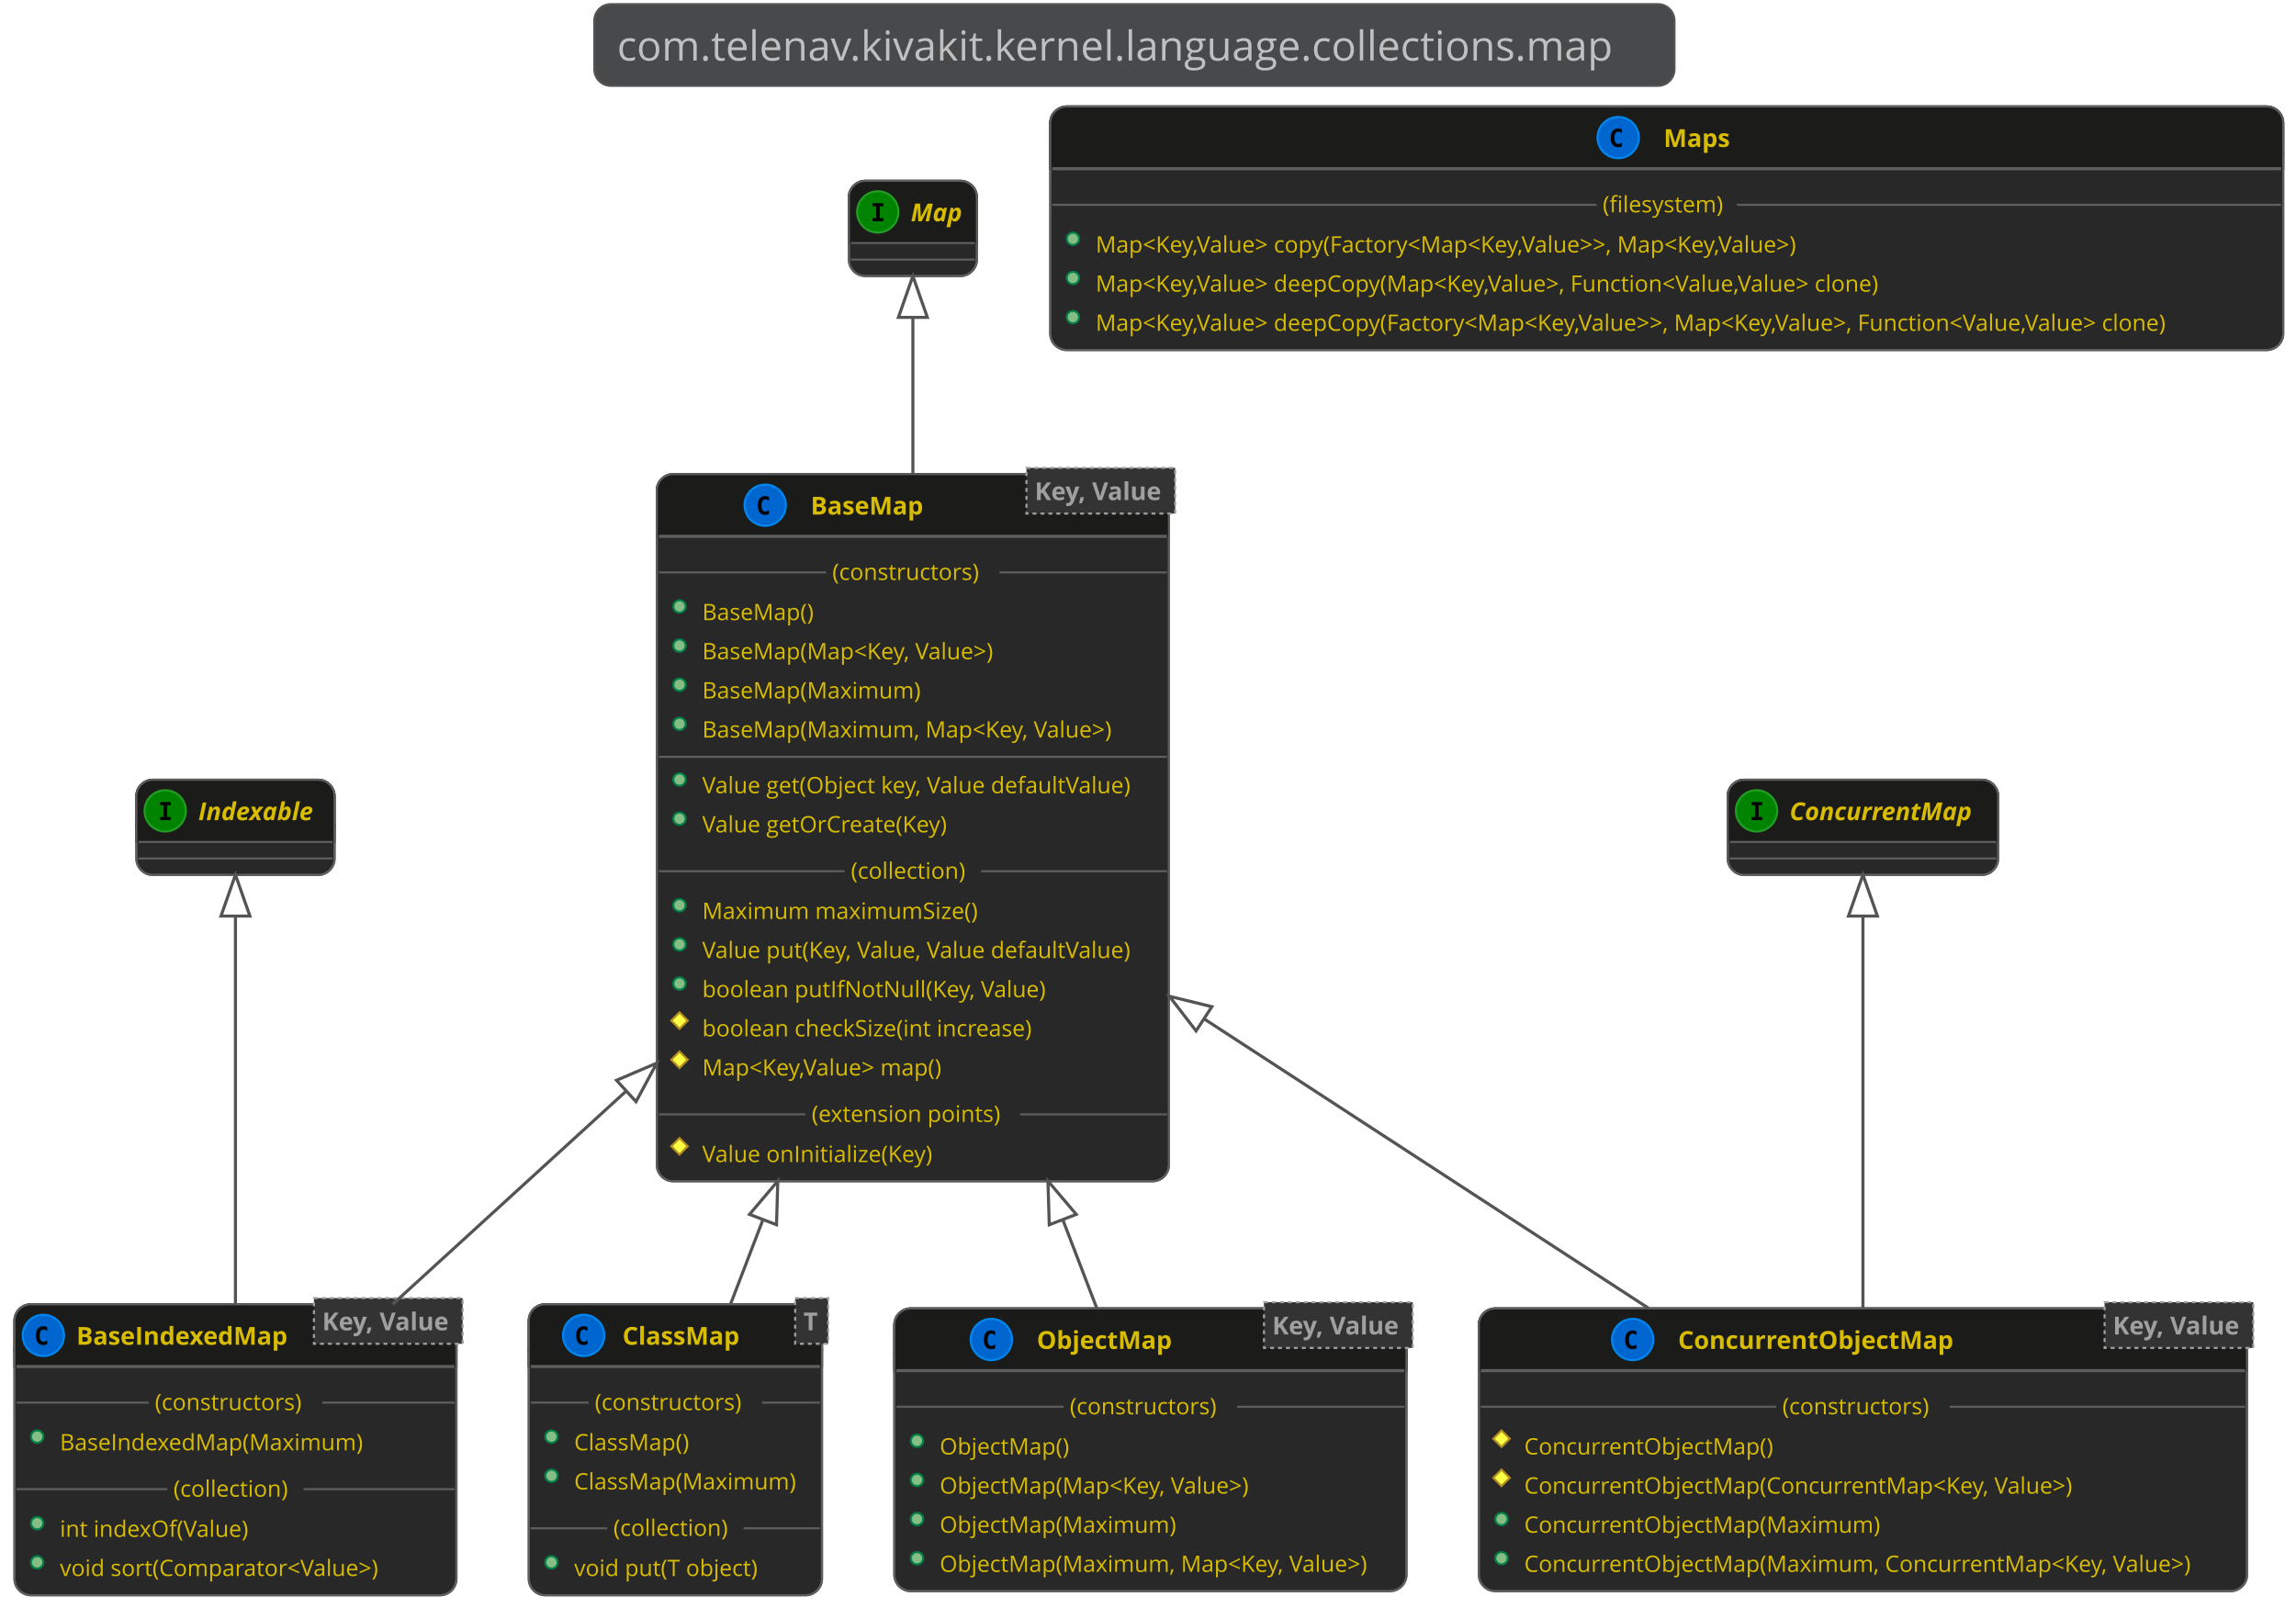
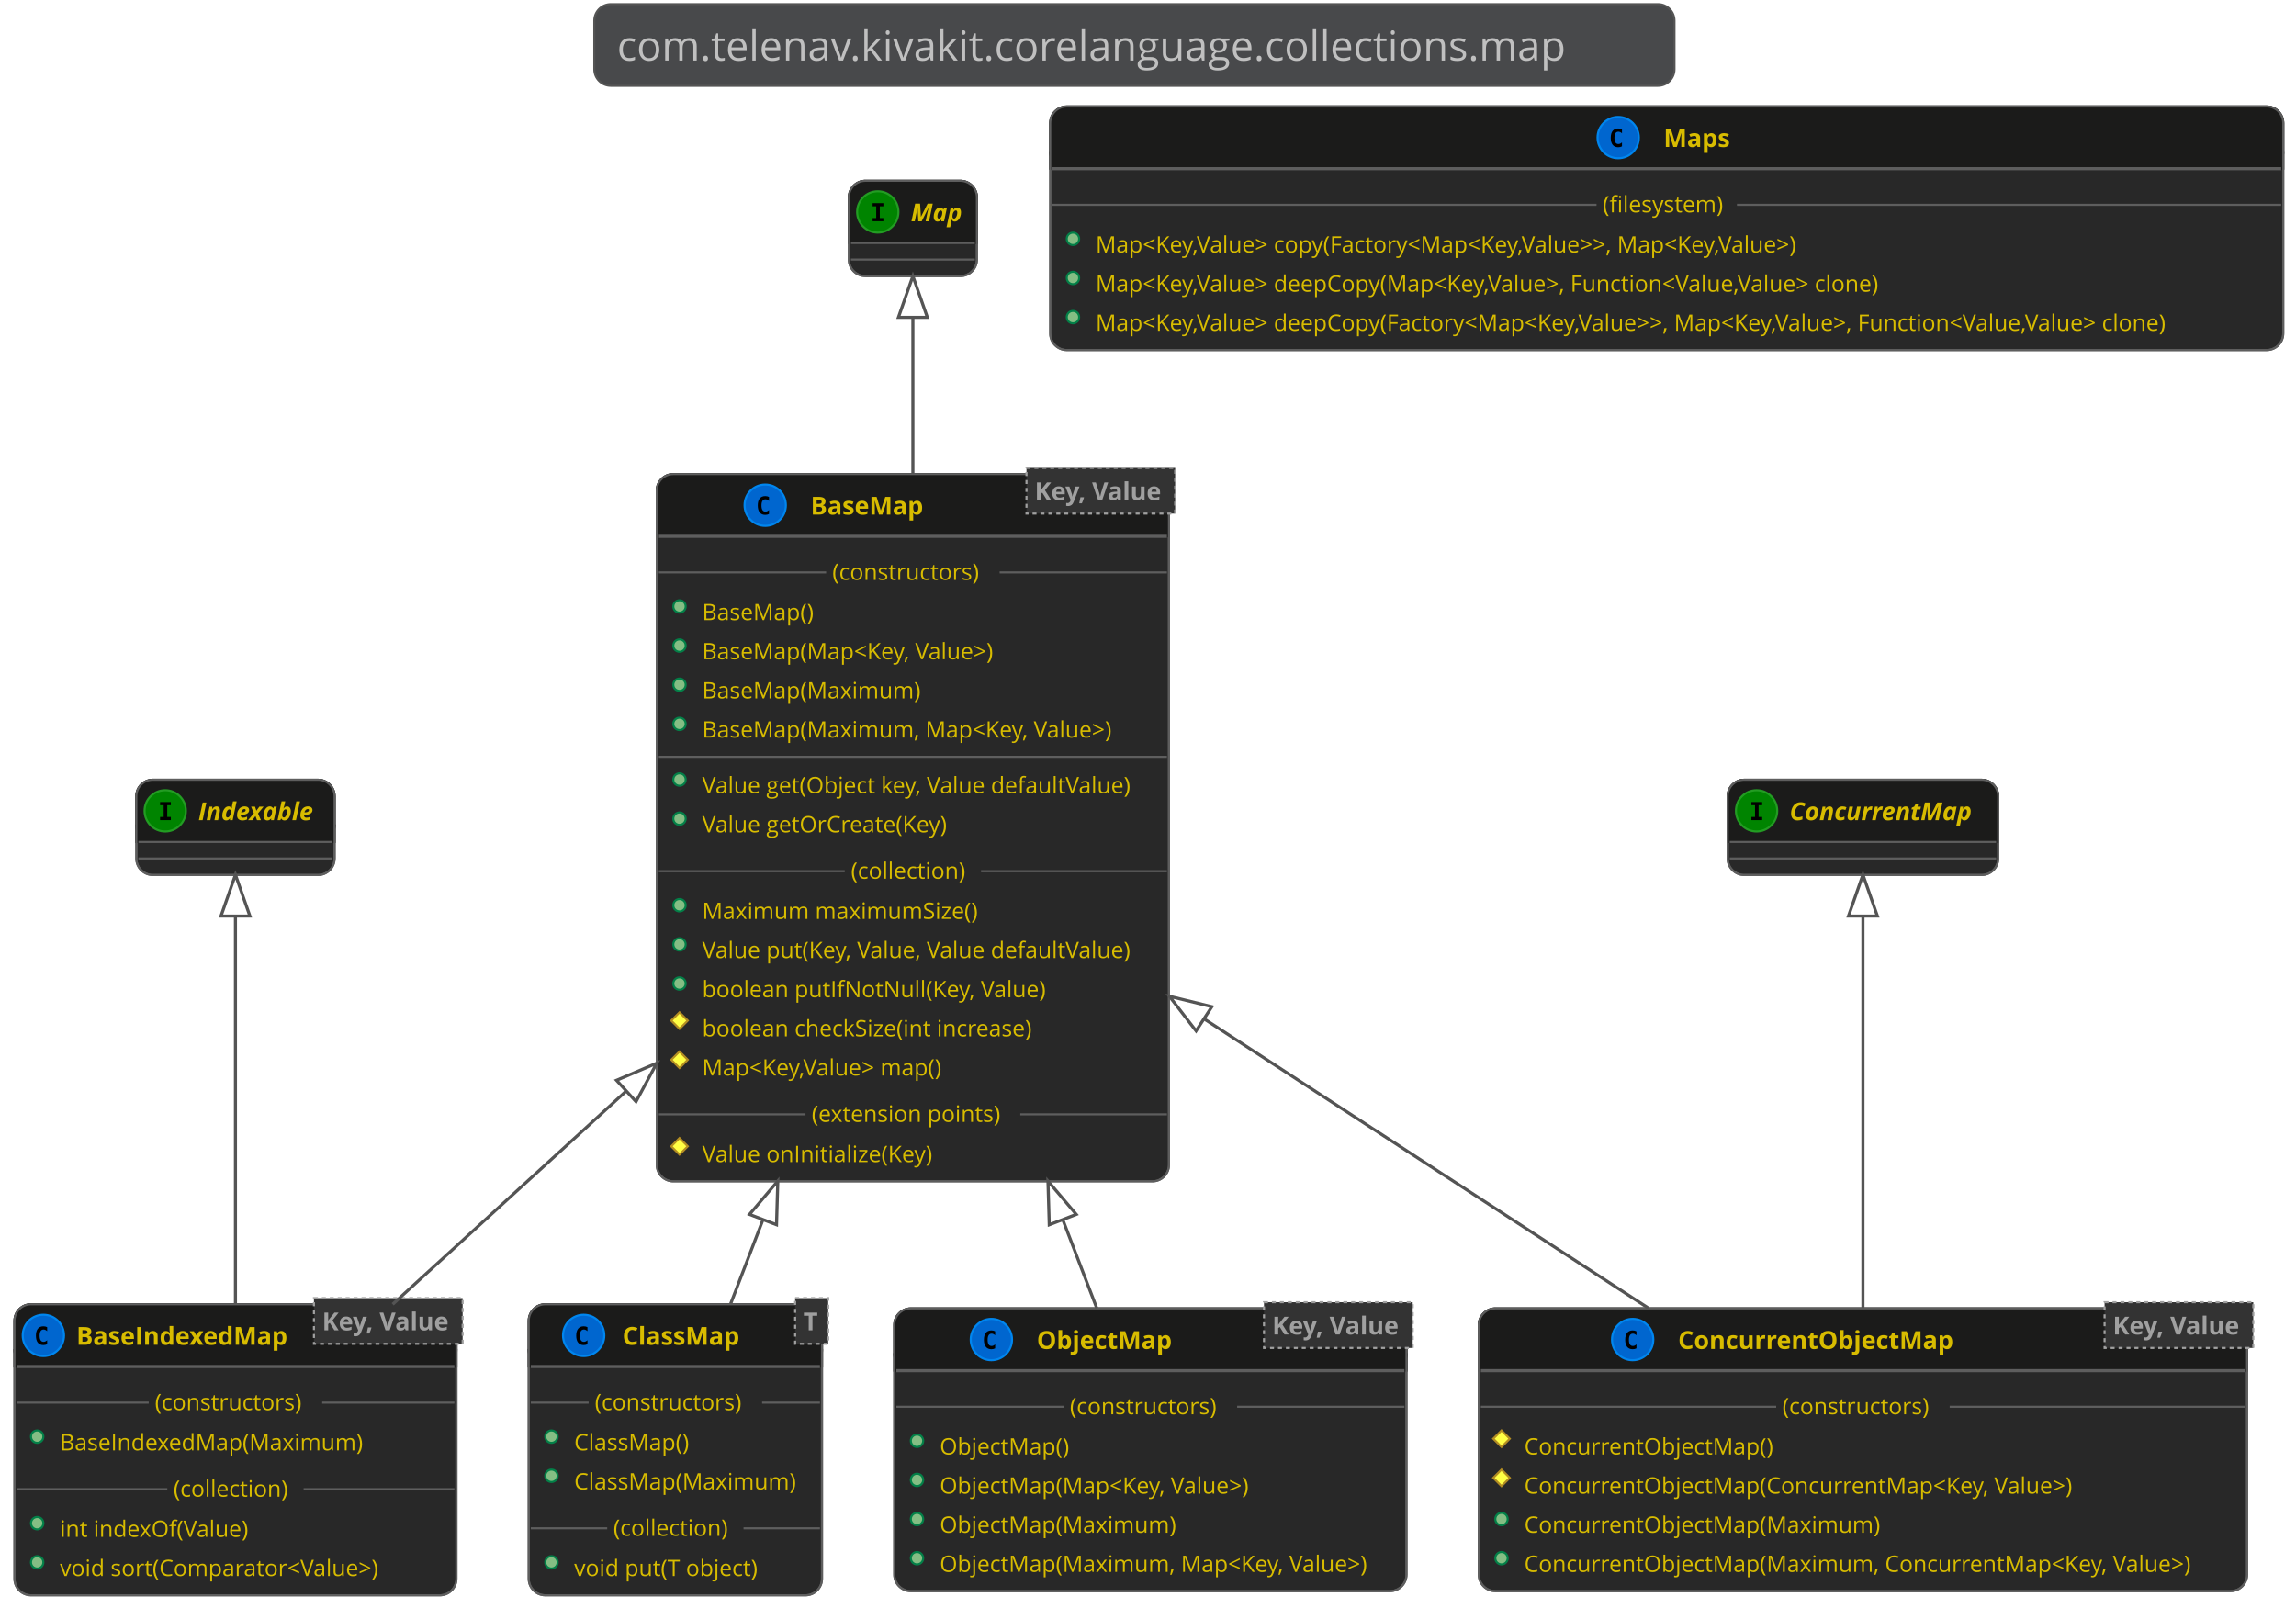
<svg xmlns="http://www.w3.org/2000/svg" contentScriptType="application/ecmascript" contentStyleType="text/css" height="811.458px" preserveAspectRatio="none" style="width:1158px;height:811px;background:#333333;" version="1.1" viewBox="0 0 1158 811" width="1158.333px" zoomAndPan="magnify">
  <defs />
  <g>
    <rect fill="#48494B" height="41.203" rx="8.333" ry="8.333" style="stroke:#545454;stroke-width:1.042;" width="544.792" x="299.74" y="2.083" />
-     <text fill="#C0C0C0" font-family="Open Sans,Avenir,Nunito,Arial,Helvetica,SansSerif" font-size="20.833" lengthAdjust="spacing" textLength="521.875" x="311.198" y="30.558">com.telenav.kivakit.kernel.language.collections.map</text>
+     <text fill="#C0C0C0" font-family="Open Sans,Avenir,Nunito,Arial,Helvetica,SansSerif" font-size="20.833" lengthAdjust="spacing" textLength="521.875" x="311.198" y="30.558">com.telenav.kivakit.corelanguage.collections.map</text>
    <rect codeLine="24" fill="#282828" height="356.728" id="BaseMap" rx="8.333" ry="8.333" style="stroke:#5E5E5E;stroke-width:1.042;" width="258.333" x="331.25" y="239.119" />
    <rect fill="#1B1B1A" height="31.388" rx="8.333" ry="8.333" style="stroke:#1B1B1A;stroke-width:1.042;" width="258.333" x="331.25" y="239.119" />
    <rect fill="#1B1B1A" height="8.333" style="stroke:#1B1B1A;stroke-width:1.042;" width="258.333" x="331.25" y="262.175" />
    <rect codeLine="24" fill="none" height="356.728" id="BaseMap" rx="8.333" ry="8.333" style="stroke:#5E5E5E;stroke-width:1.042;" width="258.333" x="331.25" y="239.119" />
    <ellipse cx="385.938" cy="254.814" fill="#0066CF" rx="10.417" ry="10.417" style="stroke:#0086EF;stroke-width:1.042;" />
    <path d="M387.848,259.239 Q387.421,259.458 386.951,259.568 Q386.481,259.678 385.962,259.678 Q384.119,259.678 383.148,258.464 Q382.178,257.249 382.178,254.954 Q382.178,252.653 383.148,251.438 Q384.119,250.224 385.962,250.224 Q386.481,250.224 386.957,250.334 Q387.433,250.444 387.848,250.663 L387.848,252.665 Q387.384,252.238 386.948,252.04 Q386.511,251.841 386.047,251.841 Q385.059,251.841 384.555,252.625 Q384.051,253.41 384.051,254.954 Q384.051,256.492 384.555,257.276 Q385.059,258.061 386.047,258.061 Q386.511,258.061 386.948,257.862 Q387.384,257.664 387.848,257.237 Z " fill="#000000" />
    <text fill="#D8BC00" font-family="Open Sans,Avenir,Nunito,Arial,Helvetica,SansSerif" font-size="12.5" font-weight="bold" lengthAdjust="spacing" textLength="57.292" x="408.854" y="259.538">BaseMap</text>
    <rect fill="#333333" height="23.055" style="stroke:#A0A0A0;stroke-width:1.042;stroke-dasharray:2.0,2.0;" width="75" x="517.708" y="235.994" />
    <text fill="#A0A0A0" font-family="Open Sans,Avenir,Nunito,Arial,Helvetica,SansSerif" font-size="12.5" font-weight="bold" lengthAdjust="spacing" textLength="66.667" x="521.875" y="252.246">Key, Value</text>
    <line style="stroke:#5E5E5E;stroke-width:1.562;" x1="332.292" x2="588.542" y1="270.508" y2="270.508" />
    <ellipse cx="342.708" cy="305.878" fill="#84BE84" rx="3.125" ry="3.125" style="stroke:#038048;stroke-width:1.042;" />
    <text fill="#D8BC00" font-family="Open Sans,Avenir,Nunito,Arial,Helvetica,SansSerif" font-size="11.458" lengthAdjust="spacing" textLength="56.25" x="354.167" y="312.789">BaseMap()</text>
    <ellipse cx="342.708" cy="325.623" fill="#84BE84" rx="3.125" ry="3.125" style="stroke:#038048;stroke-width:1.042;" />
    <text fill="#D8BC00" font-family="Open Sans,Avenir,Nunito,Arial,Helvetica,SansSerif" font-size="11.458" lengthAdjust="spacing" textLength="154.167" x="354.167" y="332.534">BaseMap(Map&lt;Key, Value&gt;)</text>
    <ellipse cx="342.708" cy="345.367" fill="#84BE84" rx="3.125" ry="3.125" style="stroke:#038048;stroke-width:1.042;" />
    <text fill="#D8BC00" font-family="Open Sans,Avenir,Nunito,Arial,Helvetica,SansSerif" font-size="11.458" lengthAdjust="spacing" textLength="110.417" x="354.167" y="352.279">BaseMap(Maximum)</text>
    <ellipse cx="342.708" cy="365.112" fill="#84BE84" rx="3.125" ry="3.125" style="stroke:#038048;stroke-width:1.042;" />
    <text fill="#D8BC00" font-family="Open Sans,Avenir,Nunito,Arial,Helvetica,SansSerif" font-size="11.458" lengthAdjust="spacing" textLength="214.583" x="354.167" y="372.024">BaseMap(Maximum, Map&lt;Key, Value&gt;)</text>
    <line style="stroke:#5E5E5E;stroke-width:1.042;" x1="332.292" x2="416.667" y1="288.714" y2="288.714" />
    <text fill="#D8BC00" font-family="Open Sans,Avenir,Nunito,Arial,Helvetica,SansSerif" font-size="11.458" lengthAdjust="spacing" textLength="81.25" x="419.792" y="292.523">(constructors)</text>
    <line style="stroke:#5E5E5E;stroke-width:1.042;" x1="504.167" x2="588.542" y1="288.714" y2="288.714" />
    <line style="stroke:#5E5E5E;stroke-width:1.042;" x1="332.292" x2="588.542" y1="381.732" y2="381.732" />
    <ellipse cx="342.708" cy="393.19" fill="#84BE84" rx="3.125" ry="3.125" style="stroke:#038048;stroke-width:1.042;" />
    <text fill="#D8BC00" font-family="Open Sans,Avenir,Nunito,Arial,Helvetica,SansSerif" font-size="11.458" lengthAdjust="spacing" textLength="226.042" x="354.167" y="400.102">Value get(Object key, Value defaultValue)</text>
    <ellipse cx="342.708" cy="412.935" fill="#84BE84" rx="3.125" ry="3.125" style="stroke:#038048;stroke-width:1.042;" />
    <text fill="#D8BC00" font-family="Open Sans,Avenir,Nunito,Arial,Helvetica,SansSerif" font-size="11.458" lengthAdjust="spacing" textLength="130.208" x="354.167" y="419.847">Value getOrCreate(Key)</text>
    <ellipse cx="342.708" cy="456.592" fill="#84BE84" rx="3.125" ry="3.125" style="stroke:#038048;stroke-width:1.042;" />
    <text fill="#D8BC00" font-family="Open Sans,Avenir,Nunito,Arial,Helvetica,SansSerif" font-size="11.458" lengthAdjust="spacing" textLength="142.708" x="354.167" y="463.503">Maximum maximumSize()</text>
    <ellipse cx="342.708" cy="476.337" fill="#84BE84" rx="3.125" ry="3.125" style="stroke:#038048;stroke-width:1.042;" />
    <text fill="#D8BC00" font-family="Open Sans,Avenir,Nunito,Arial,Helvetica,SansSerif" font-size="11.458" lengthAdjust="spacing" textLength="225" x="354.167" y="483.248">Value put(Key, Value, Value defaultValue)</text>
    <ellipse cx="342.708" cy="496.082" fill="#84BE84" rx="3.125" ry="3.125" style="stroke:#038048;stroke-width:1.042;" />
    <text fill="#D8BC00" font-family="Open Sans,Avenir,Nunito,Arial,Helvetica,SansSerif" font-size="11.458" lengthAdjust="spacing" textLength="180.208" x="354.167" y="502.993">boolean putIfNotNull(Key, Value)</text>
    <polygon fill="#FFFF44" points="342.708,510.618,346.875,514.785,342.708,518.951,338.542,514.785" style="stroke:#B38D22;stroke-width:1.042;" />
    <text fill="#D8BC00" font-family="Open Sans,Avenir,Nunito,Arial,Helvetica,SansSerif" font-size="11.458" lengthAdjust="spacing" textLength="175" x="354.167" y="522.738">boolean checkSize(int increase)</text>
    <polygon fill="#FFFF44" points="342.708,530.363,346.875,534.53,342.708,538.696,338.542,534.53" style="stroke:#B38D22;stroke-width:1.042;" />
    <text fill="#D8BC00" font-family="Open Sans,Avenir,Nunito,Arial,Helvetica,SansSerif" font-size="11.458" lengthAdjust="spacing" textLength="130.208" x="354.167" y="542.482">Map&lt;Key,Value&gt; map()</text>
    <line style="stroke:#5E5E5E;stroke-width:1.042;" x1="332.292" x2="426.042" y1="439.428" y2="439.428" />
    <text fill="#D8BC00" font-family="Open Sans,Avenir,Nunito,Arial,Helvetica,SansSerif" font-size="11.458" lengthAdjust="spacing" textLength="62.5" x="429.167" y="443.237">(collection)</text>
    <line style="stroke:#5E5E5E;stroke-width:1.042;" x1="494.792" x2="588.542" y1="439.428" y2="439.428" />
    <polygon fill="#FFFF44" points="342.708,574.019,346.875,578.186,342.708,582.353,338.542,578.186" style="stroke:#B38D22;stroke-width:1.042;" />
    <text fill="#D8BC00" font-family="Open Sans,Avenir,Nunito,Arial,Helvetica,SansSerif" font-size="11.458" lengthAdjust="spacing" textLength="121.875" x="354.167" y="586.139">Value onInitialize(Key)</text>
    <line style="stroke:#5E5E5E;stroke-width:1.042;" x1="332.292" x2="406.25" y1="562.064" y2="562.064" />
    <text fill="#D8BC00" font-family="Open Sans,Avenir,Nunito,Arial,Helvetica,SansSerif" font-size="11.458" lengthAdjust="spacing" textLength="102.083" x="409.375" y="565.873">(extension points)</text>
    <line style="stroke:#5E5E5E;stroke-width:1.042;" x1="514.583" x2="588.542" y1="562.064" y2="562.064" />
    <rect codeLine="8" fill="#282828" height="48.055" id="ConcurrentMap" rx="8.333" ry="8.333" style="stroke:#5E5E5E;stroke-width:1.042;" width="136.458" x="871.354" y="393.286" />
    <rect fill="#1B1B1A" height="31.388" rx="8.333" ry="8.333" style="stroke:#1B1B1A;stroke-width:1.042;" width="136.458" x="871.354" y="393.286" />
    <rect fill="#1B1B1A" height="8.333" style="stroke:#1B1B1A;stroke-width:1.042;" width="136.458" x="871.354" y="416.341" />
    <rect codeLine="8" fill="none" height="48.055" id="ConcurrentMap" rx="8.333" ry="8.333" style="stroke:#5E5E5E;stroke-width:1.042;" width="136.458" x="871.354" y="393.286" />
    <ellipse cx="885.938" cy="408.98" fill="#008400" rx="10.417" ry="10.417" style="stroke:#239C23;stroke-width:1.042;" />
    <path d="M883.341,406.142 L883.341,404.555 L888.768,404.555 L888.768,406.142 L886.955,406.142 L886.955,412.081 L888.768,412.081 L888.768,413.668 L883.341,413.668 L883.341,412.081 L885.154,412.081 L885.154,406.142 Z " fill="#000000" />
    <text fill="#D8BC00" font-family="Open Sans,Avenir,Nunito,Arial,Helvetica,SansSerif" font-size="12.5" font-style="italic" font-weight="bold" lengthAdjust="spacing" textLength="98.958" x="902.604" y="413.704">ConcurrentMap</text>
    <line style="stroke:#5E5E5E;stroke-width:1.042;" x1="872.396" x2="1006.771" y1="424.675" y2="424.675" />
    <line style="stroke:#5E5E5E;stroke-width:1.042;" x1="872.396" x2="1006.771" y1="433.008" y2="433.008" />
    <rect codeLine="9" fill="#282828" height="48.055" id="Indexable" rx="8.333" ry="8.333" style="stroke:#5E5E5E;stroke-width:1.042;" width="100" x="68.75" y="393.286" />
    <rect fill="#1B1B1A" height="31.388" rx="8.333" ry="8.333" style="stroke:#1B1B1A;stroke-width:1.042;" width="100" x="68.75" y="393.286" />
    <rect fill="#1B1B1A" height="8.333" style="stroke:#1B1B1A;stroke-width:1.042;" width="100" x="68.75" y="416.341" />
    <rect codeLine="9" fill="none" height="48.055" id="Indexable" rx="8.333" ry="8.333" style="stroke:#5E5E5E;stroke-width:1.042;" width="100" x="68.75" y="393.286" />
    <ellipse cx="83.333" cy="408.98" fill="#008400" rx="10.417" ry="10.417" style="stroke:#239C23;stroke-width:1.042;" />
    <path d="M80.737,406.142 L80.737,404.555 L86.163,404.555 L86.163,406.142 L84.351,406.142 L84.351,412.081 L86.163,412.081 L86.163,413.668 L80.737,413.668 L80.737,412.081 L82.55,412.081 L82.55,406.142 Z " fill="#000000" />
    <text fill="#D8BC00" font-family="Open Sans,Avenir,Nunito,Arial,Helvetica,SansSerif" font-size="12.5" font-style="italic" font-weight="bold" lengthAdjust="spacing" textLength="62.5" x="100" y="413.704">Indexable</text>
    <line style="stroke:#5E5E5E;stroke-width:1.042;" x1="69.792" x2="167.708" y1="424.675" y2="424.675" />
    <line style="stroke:#5E5E5E;stroke-width:1.042;" x1="69.792" x2="167.708" y1="433.008" y2="433.008" />
    <rect codeLine="10" fill="#282828" height="48.055" id="Map" rx="8.333" ry="8.333" style="stroke:#5E5E5E;stroke-width:1.042;" width="64.583" x="428.125" y="91.203" />
    <rect fill="#1B1B1A" height="31.388" rx="8.333" ry="8.333" style="stroke:#1B1B1A;stroke-width:1.042;" width="64.583" x="428.125" y="91.203" />
    <rect fill="#1B1B1A" height="8.333" style="stroke:#1B1B1A;stroke-width:1.042;" width="64.583" x="428.125" y="114.258" />
    <rect codeLine="10" fill="none" height="48.055" id="Map" rx="8.333" ry="8.333" style="stroke:#5E5E5E;stroke-width:1.042;" width="64.583" x="428.125" y="91.203" />
    <ellipse cx="442.708" cy="106.897" fill="#008400" rx="10.417" ry="10.417" style="stroke:#239C23;stroke-width:1.042;" />
    <path d="M440.112,104.059 L440.112,102.472 L445.538,102.472 L445.538,104.059 L443.726,104.059 L443.726,109.998 L445.538,109.998 L445.538,111.585 L440.112,111.585 L440.112,109.998 L441.925,109.998 L441.925,104.059 Z " fill="#000000" />
    <text fill="#D8BC00" font-family="Open Sans,Avenir,Nunito,Arial,Helvetica,SansSerif" font-size="12.5" font-style="italic" font-weight="bold" lengthAdjust="spacing" textLength="27.083" x="459.375" y="111.621">Map</text>
    <line style="stroke:#5E5E5E;stroke-width:1.042;" x1="429.167" x2="491.667" y1="122.591" y2="122.591" />
    <line style="stroke:#5E5E5E;stroke-width:1.042;" x1="429.167" x2="491.667" y1="130.924" y2="130.924" />
    <rect codeLine="14" fill="#282828" height="146.779" id="BaseIndexedMap" rx="8.333" ry="8.333" style="stroke:#5E5E5E;stroke-width:1.042;" width="222.917" x="7.292" y="657.87" />
    <rect fill="#1B1B1A" height="31.388" rx="8.333" ry="8.333" style="stroke:#1B1B1A;stroke-width:1.042;" width="222.917" x="7.292" y="657.87" />
    <rect fill="#1B1B1A" height="8.333" style="stroke:#1B1B1A;stroke-width:1.042;" width="222.917" x="7.292" y="680.924" />
    <rect codeLine="14" fill="none" height="146.779" id="BaseIndexedMap" rx="8.333" ry="8.333" style="stroke:#5E5E5E;stroke-width:1.042;" width="222.917" x="7.292" y="657.87" />
    <ellipse cx="21.875" cy="673.564" fill="#0066CF" rx="10.417" ry="10.417" style="stroke:#0086EF;stroke-width:1.042;" />
    <path d="M23.785,677.989 Q23.358,678.208 22.888,678.318 Q22.418,678.428 21.899,678.428 Q20.056,678.428 19.086,677.213 Q18.115,675.999 18.115,673.704 Q18.115,671.403 19.086,670.188 Q20.056,668.974 21.899,668.974 Q22.418,668.974 22.894,669.084 Q23.37,669.193 23.785,669.413 L23.785,671.415 Q23.322,670.988 22.885,670.79 Q22.449,670.591 21.985,670.591 Q20.996,670.591 20.493,671.375 Q19.989,672.16 19.989,673.704 Q19.989,675.242 20.493,676.026 Q20.996,676.811 21.985,676.811 Q22.449,676.811 22.885,676.612 Q23.322,676.414 23.785,675.987 Z " fill="#000000" />
    <text fill="#D8BC00" font-family="Open Sans,Avenir,Nunito,Arial,Helvetica,SansSerif" font-size="12.5" font-weight="bold" lengthAdjust="spacing" textLength="108.333" x="38.542" y="678.288">BaseIndexedMap</text>
    <rect fill="#333333" height="23.055" style="stroke:#A0A0A0;stroke-width:1.042;stroke-dasharray:2.0,2.0;" width="75" x="158.333" y="654.745" />
    <text fill="#A0A0A0" font-family="Open Sans,Avenir,Nunito,Arial,Helvetica,SansSerif" font-size="12.5" font-weight="bold" lengthAdjust="spacing" textLength="66.667" x="162.5" y="670.996">Key, Value</text>
    <line style="stroke:#5E5E5E;stroke-width:1.562;" x1="8.333" x2="229.167" y1="689.258" y2="689.258" />
    <ellipse cx="18.75" cy="724.628" fill="#84BE84" rx="3.125" ry="3.125" style="stroke:#038048;stroke-width:1.042;" />
    <text fill="#D8BC00" font-family="Open Sans,Avenir,Nunito,Arial,Helvetica,SansSerif" font-size="11.458" lengthAdjust="spacing" textLength="155.208" x="30.208" y="731.539">BaseIndexedMap(Maximum)</text>
    <line style="stroke:#5E5E5E;stroke-width:1.042;" x1="8.333" x2="75" y1="707.464" y2="707.464" />
    <text fill="#D8BC00" font-family="Open Sans,Avenir,Nunito,Arial,Helvetica,SansSerif" font-size="11.458" lengthAdjust="spacing" textLength="81.25" x="78.125" y="711.273">(constructors)</text>
    <line style="stroke:#5E5E5E;stroke-width:1.042;" x1="162.5" x2="229.167" y1="707.464" y2="707.464" />
    <ellipse cx="18.75" cy="768.284" fill="#84BE84" rx="3.125" ry="3.125" style="stroke:#038048;stroke-width:1.042;" />
    <text fill="#D8BC00" font-family="Open Sans,Avenir,Nunito,Arial,Helvetica,SansSerif" font-size="11.458" lengthAdjust="spacing" textLength="101.042" x="30.208" y="775.195">int indexOf(Value)</text>
    <ellipse cx="18.75" cy="788.029" fill="#84BE84" rx="3.125" ry="3.125" style="stroke:#038048;stroke-width:1.042;" />
    <text fill="#D8BC00" font-family="Open Sans,Avenir,Nunito,Arial,Helvetica,SansSerif" font-size="11.458" lengthAdjust="spacing" textLength="175" x="30.208" y="794.94">void sort(Comparator&lt;Value&gt;)</text>
    <line style="stroke:#5E5E5E;stroke-width:1.042;" x1="8.333" x2="84.375" y1="751.12" y2="751.12" />
    <text fill="#D8BC00" font-family="Open Sans,Avenir,Nunito,Arial,Helvetica,SansSerif" font-size="11.458" lengthAdjust="spacing" textLength="62.5" x="87.5" y="754.93">(collection)</text>
    <line style="stroke:#5E5E5E;stroke-width:1.042;" x1="153.125" x2="229.167" y1="751.12" y2="751.12" />
    <rect codeLine="45" fill="#282828" height="146.779" id="ClassMap" rx="8.333" ry="8.333" style="stroke:#5E5E5E;stroke-width:1.042;" width="147.917" x="266.667" y="657.87" />
    <rect fill="#1B1B1A" height="31.388" rx="8.333" ry="8.333" style="stroke:#1B1B1A;stroke-width:1.042;" width="147.917" x="266.667" y="657.87" />
    <rect fill="#1B1B1A" height="8.333" style="stroke:#1B1B1A;stroke-width:1.042;" width="147.917" x="266.667" y="680.924" />
    <rect codeLine="45" fill="none" height="146.779" id="ClassMap" rx="8.333" ry="8.333" style="stroke:#5E5E5E;stroke-width:1.042;" width="147.917" x="266.667" y="657.87" />
    <ellipse cx="294.375" cy="673.564" fill="#0066CF" rx="10.417" ry="10.417" style="stroke:#0086EF;stroke-width:1.042;" />
    <path d="M296.285,677.989 Q295.858,678.208 295.388,678.318 Q294.918,678.428 294.399,678.428 Q292.556,678.428 291.586,677.213 Q290.615,675.999 290.615,673.704 Q290.615,671.403 291.586,670.188 Q292.556,668.974 294.399,668.974 Q294.918,668.974 295.394,669.084 Q295.87,669.193 296.285,669.413 L296.285,671.415 Q295.822,670.988 295.385,670.79 Q294.949,670.591 294.485,670.591 Q293.496,670.591 292.993,671.375 Q292.489,672.16 292.489,673.704 Q292.489,675.242 292.993,676.026 Q293.496,676.811 294.485,676.811 Q294.949,676.811 295.385,676.612 Q295.822,676.414 296.285,675.987 Z " fill="#000000" />
    <text fill="#D8BC00" font-family="Open Sans,Avenir,Nunito,Arial,Helvetica,SansSerif" font-size="12.5" font-weight="bold" lengthAdjust="spacing" textLength="62.5" x="313.958" y="678.288">ClassMap</text>
    <rect fill="#333333" height="23.055" style="stroke:#A0A0A0;stroke-width:1.042;stroke-dasharray:2.0,2.0;" width="16.667" x="401.042" y="654.745" />
    <text fill="#A0A0A0" font-family="Open Sans,Avenir,Nunito,Arial,Helvetica,SansSerif" font-size="12.5" font-weight="bold" lengthAdjust="spacing" textLength="8.333" x="405.208" y="670.996">T</text>
    <line style="stroke:#5E5E5E;stroke-width:1.562;" x1="267.708" x2="413.542" y1="689.258" y2="689.258" />
    <ellipse cx="278.125" cy="724.628" fill="#84BE84" rx="3.125" ry="3.125" style="stroke:#038048;stroke-width:1.042;" />
    <text fill="#D8BC00" font-family="Open Sans,Avenir,Nunito,Arial,Helvetica,SansSerif" font-size="11.458" lengthAdjust="spacing" textLength="61.458" x="289.583" y="731.539">ClassMap()</text>
    <ellipse cx="278.125" cy="744.373" fill="#84BE84" rx="3.125" ry="3.125" style="stroke:#038048;stroke-width:1.042;" />
    <text fill="#D8BC00" font-family="Open Sans,Avenir,Nunito,Arial,Helvetica,SansSerif" font-size="11.458" lengthAdjust="spacing" textLength="115.625" x="289.583" y="751.284">ClassMap(Maximum)</text>
    <line style="stroke:#5E5E5E;stroke-width:1.042;" x1="267.708" x2="296.875" y1="707.464" y2="707.464" />
    <text fill="#D8BC00" font-family="Open Sans,Avenir,Nunito,Arial,Helvetica,SansSerif" font-size="11.458" lengthAdjust="spacing" textLength="81.25" x="300" y="711.273">(constructors)</text>
    <line style="stroke:#5E5E5E;stroke-width:1.042;" x1="384.375" x2="413.542" y1="707.464" y2="707.464" />
    <ellipse cx="278.125" cy="788.029" fill="#84BE84" rx="3.125" ry="3.125" style="stroke:#038048;stroke-width:1.042;" />
    <text fill="#D8BC00" font-family="Open Sans,Avenir,Nunito,Arial,Helvetica,SansSerif" font-size="11.458" lengthAdjust="spacing" textLength="98.958" x="289.583" y="794.94">void put(T object)</text>
    <line style="stroke:#5E5E5E;stroke-width:1.042;" x1="267.708" x2="306.25" y1="770.865" y2="770.865" />
    <text fill="#D8BC00" font-family="Open Sans,Avenir,Nunito,Arial,Helvetica,SansSerif" font-size="11.458" lengthAdjust="spacing" textLength="62.5" x="309.375" y="774.674">(collection)</text>
    <line style="stroke:#5E5E5E;stroke-width:1.042;" x1="375" x2="413.542" y1="770.865" y2="770.865" />
    <rect codeLine="56" fill="#282828" height="142.613" id="ConcurrentObjectMap" rx="8.333" ry="8.333" style="stroke:#5E5E5E;stroke-width:1.042;" width="387.5" x="745.833" y="659.953" />
    <rect fill="#1B1B1A" height="31.388" rx="8.333" ry="8.333" style="stroke:#1B1B1A;stroke-width:1.042;" width="387.5" x="745.833" y="659.953" />
    <rect fill="#1B1B1A" height="8.333" style="stroke:#1B1B1A;stroke-width:1.042;" width="387.5" x="745.833" y="683.008" />
    <rect codeLine="56" fill="none" height="142.613" id="ConcurrentObjectMap" rx="8.333" ry="8.333" style="stroke:#5E5E5E;stroke-width:1.042;" width="387.5" x="745.833" y="659.953" />
    <ellipse cx="823.438" cy="675.647" fill="#0066CF" rx="10.417" ry="10.417" style="stroke:#0086EF;stroke-width:1.042;" />
    <path d="M825.348,680.072 Q824.921,680.292 824.451,680.402 Q823.981,680.511 823.462,680.511 Q821.619,680.511 820.648,679.297 Q819.678,678.082 819.678,675.787 Q819.678,673.486 820.648,672.272 Q821.619,671.057 823.462,671.057 Q823.981,671.057 824.457,671.167 Q824.933,671.277 825.348,671.497 L825.348,673.499 Q824.884,673.071 824.448,672.873 Q824.011,672.675 823.547,672.675 Q822.559,672.675 822.055,673.459 Q821.552,674.243 821.552,675.787 Q821.552,677.325 822.055,678.11 Q822.559,678.894 823.547,678.894 Q824.011,678.894 824.448,678.696 Q824.884,678.497 825.348,678.07 Z " fill="#000000" />
    <text fill="#D8BC00" font-family="Open Sans,Avenir,Nunito,Arial,Helvetica,SansSerif" font-size="12.5" font-weight="bold" lengthAdjust="spacing" textLength="140.625" x="846.354" y="680.371">ConcurrentObjectMap</text>
    <rect fill="#333333" height="23.055" style="stroke:#A0A0A0;stroke-width:1.042;stroke-dasharray:2.0,2.0;" width="75" x="1061.458" y="656.828" />
    <text fill="#A0A0A0" font-family="Open Sans,Avenir,Nunito,Arial,Helvetica,SansSerif" font-size="12.5" font-weight="bold" lengthAdjust="spacing" textLength="66.667" x="1065.625" y="673.079">Key, Value</text>
    <line style="stroke:#5E5E5E;stroke-width:1.562;" x1="746.875" x2="1132.292" y1="691.341" y2="691.341" />
    <polygon fill="#FFFF44" points="757.292,721.503,761.458,725.669,757.292,729.836,753.125,725.669" style="stroke:#B38D22;stroke-width:1.042;" />
    <text fill="#D8BC00" font-family="Open Sans,Avenir,Nunito,Arial,Helvetica,SansSerif" font-size="11.458" lengthAdjust="spacing" textLength="132.292" x="768.75" y="733.622">ConcurrentObjectMap()</text>
    <polygon fill="#FFFF44" points="757.292,741.248,761.458,745.414,757.292,749.581,753.125,745.414" style="stroke:#B38D22;stroke-width:1.042;" />
    <text fill="#D8BC00" font-family="Open Sans,Avenir,Nunito,Arial,Helvetica,SansSerif" font-size="11.458" lengthAdjust="spacing" textLength="294.792" x="768.75" y="753.367">ConcurrentObjectMap(ConcurrentMap&lt;Key, Value&gt;)</text>
    <ellipse cx="757.292" cy="766.201" fill="#84BE84" rx="3.125" ry="3.125" style="stroke:#038048;stroke-width:1.042;" />
    <text fill="#D8BC00" font-family="Open Sans,Avenir,Nunito,Arial,Helvetica,SansSerif" font-size="11.458" lengthAdjust="spacing" textLength="186.458" x="768.75" y="773.112">ConcurrentObjectMap(Maximum)</text>
    <ellipse cx="757.292" cy="785.946" fill="#84BE84" rx="3.125" ry="3.125" style="stroke:#038048;stroke-width:1.042;" />
    <text fill="#D8BC00" font-family="Open Sans,Avenir,Nunito,Arial,Helvetica,SansSerif" font-size="11.458" lengthAdjust="spacing" textLength="355.208" x="768.75" y="792.857">ConcurrentObjectMap(Maximum, ConcurrentMap&lt;Key, Value&gt;)</text>
    <line style="stroke:#5E5E5E;stroke-width:1.042;" x1="746.875" x2="895.833" y1="709.547" y2="709.547" />
    <text fill="#D8BC00" font-family="Open Sans,Avenir,Nunito,Arial,Helvetica,SansSerif" font-size="11.458" lengthAdjust="spacing" textLength="81.25" x="898.958" y="713.356">(constructors)</text>
    <line style="stroke:#5E5E5E;stroke-width:1.042;" x1="983.333" x2="1132.292" y1="709.547" y2="709.547" />
    <rect codeLine="65" fill="#282828" height="122.868" id="Maps" rx="8.333" ry="8.333" style="stroke:#5E5E5E;stroke-width:1.042;" width="621.875" x="529.688" y="53.703" />
    <rect fill="#1B1B1A" height="31.388" rx="8.333" ry="8.333" style="stroke:#1B1B1A;stroke-width:1.042;" width="621.875" x="529.688" y="53.703" />
    <rect fill="#1B1B1A" height="8.333" style="stroke:#1B1B1A;stroke-width:1.042;" width="621.875" x="529.688" y="76.758" />
    <rect codeLine="65" fill="none" height="122.868" id="Maps" rx="8.333" ry="8.333" style="stroke:#5E5E5E;stroke-width:1.042;" width="621.875" x="529.688" y="53.703" />
    <ellipse cx="816.146" cy="69.397" fill="#0066CF" rx="10.417" ry="10.417" style="stroke:#0086EF;stroke-width:1.042;" />
    <path d="M818.056,73.822 Q817.629,74.042 817.159,74.152 Q816.689,74.261 816.17,74.261 Q814.327,74.261 813.356,73.047 Q812.386,71.832 812.386,69.537 Q812.386,67.236 813.356,66.022 Q814.327,64.807 816.17,64.807 Q816.689,64.807 817.165,64.917 Q817.641,65.027 818.056,65.247 L818.056,67.249 Q817.592,66.821 817.156,66.623 Q816.72,66.425 816.256,66.425 Q815.267,66.425 814.763,67.209 Q814.26,67.993 814.26,69.537 Q814.26,71.075 814.763,71.86 Q815.267,72.644 816.256,72.644 Q816.72,72.644 817.156,72.446 Q817.592,72.247 818.056,71.82 Z " fill="#000000" />
    <text fill="#D8BC00" font-family="Open Sans,Avenir,Nunito,Arial,Helvetica,SansSerif" font-size="12.5" font-weight="bold" lengthAdjust="spacing" textLength="34.375" x="839.062" y="74.121">Maps</text>
    <line style="stroke:#5E5E5E;stroke-width:1.562;" x1="530.729" x2="1150.521" y1="85.091" y2="85.091" />
    <ellipse cx="541.146" cy="120.461" fill="#84BE84" rx="3.125" ry="3.125" style="stroke:#038048;stroke-width:1.042;" />
    <text fill="#D8BC00" font-family="Open Sans,Avenir,Nunito,Arial,Helvetica,SansSerif" font-size="11.458" lengthAdjust="spacing" textLength="389.583" x="552.604" y="127.372">Map&lt;Key,Value&gt; copy(Factory&lt;Map&lt;Key,Value&gt;&gt;, Map&lt;Key,Value&gt;)</text>
    <ellipse cx="541.146" cy="140.206" fill="#84BE84" rx="3.125" ry="3.125" style="stroke:#038048;stroke-width:1.042;" />
    <text fill="#D8BC00" font-family="Open Sans,Avenir,Nunito,Arial,Helvetica,SansSerif" font-size="11.458" lengthAdjust="spacing" textLength="428.125" x="552.604" y="147.117">Map&lt;Key,Value&gt; deepCopy(Map&lt;Key,Value&gt;, Function&lt;Value,Value&gt; clone)</text>
    <ellipse cx="541.146" cy="159.951" fill="#84BE84" rx="3.125" ry="3.125" style="stroke:#038048;stroke-width:1.042;" />
    <text fill="#D8BC00" font-family="Open Sans,Avenir,Nunito,Arial,Helvetica,SansSerif" font-size="11.458" lengthAdjust="spacing" textLength="589.583" x="552.604" y="166.862">Map&lt;Key,Value&gt; deepCopy(Factory&lt;Map&lt;Key,Value&gt;&gt;, Map&lt;Key,Value&gt;, Function&lt;Value,Value&gt; clone)</text>
    <line style="stroke:#5E5E5E;stroke-width:1.042;" x1="530.729" x2="805.208" y1="103.297" y2="103.297" />
    <text fill="#D8BC00" font-family="Open Sans,Avenir,Nunito,Arial,Helvetica,SansSerif" font-size="11.458" lengthAdjust="spacing" textLength="64.583" x="808.333" y="107.106">(filesystem)</text>
    <line style="stroke:#5E5E5E;stroke-width:1.042;" x1="876.042" x2="1150.521" y1="103.297" y2="103.297" />
    <rect codeLine="74" fill="#282828" height="142.613" id="ObjectMap" rx="8.333" ry="8.333" style="stroke:#5E5E5E;stroke-width:1.042;" width="258.333" x="451.042" y="659.953" />
    <rect fill="#1B1B1A" height="31.388" rx="8.333" ry="8.333" style="stroke:#1B1B1A;stroke-width:1.042;" width="258.333" x="451.042" y="659.953" />
    <rect fill="#1B1B1A" height="8.333" style="stroke:#1B1B1A;stroke-width:1.042;" width="258.333" x="451.042" y="683.008" />
    <rect codeLine="74" fill="none" height="142.613" id="ObjectMap" rx="8.333" ry="8.333" style="stroke:#5E5E5E;stroke-width:1.042;" width="258.333" x="451.042" y="659.953" />
    <ellipse cx="500" cy="675.647" fill="#0066CF" rx="10.417" ry="10.417" style="stroke:#0086EF;stroke-width:1.042;" />
    <path d="M501.91,680.072 Q501.483,680.292 501.013,680.402 Q500.543,680.511 500.024,680.511 Q498.181,680.511 497.211,679.297 Q496.24,678.082 496.24,675.787 Q496.24,673.486 497.211,672.272 Q498.181,671.057 500.024,671.057 Q500.543,671.057 501.019,671.167 Q501.495,671.277 501.91,671.497 L501.91,673.499 Q501.447,673.071 501.01,672.873 Q500.574,672.675 500.11,672.675 Q499.121,672.675 498.618,673.459 Q498.114,674.243 498.114,675.787 Q498.114,677.325 498.618,678.11 Q499.121,678.894 500.11,678.894 Q500.574,678.894 501.01,678.696 Q501.447,678.497 501.91,678.07 Z " fill="#000000" />
    <text fill="#D8BC00" font-family="Open Sans,Avenir,Nunito,Arial,Helvetica,SansSerif" font-size="12.5" font-weight="bold" lengthAdjust="spacing" textLength="68.75" x="522.917" y="680.371">ObjectMap</text>
    <rect fill="#333333" height="23.055" style="stroke:#A0A0A0;stroke-width:1.042;stroke-dasharray:2.0,2.0;" width="75" x="637.5" y="656.828" />
    <text fill="#A0A0A0" font-family="Open Sans,Avenir,Nunito,Arial,Helvetica,SansSerif" font-size="12.5" font-weight="bold" lengthAdjust="spacing" textLength="66.667" x="641.667" y="673.079">Key, Value</text>
    <line style="stroke:#5E5E5E;stroke-width:1.562;" x1="452.083" x2="708.333" y1="691.341" y2="691.341" />
    <ellipse cx="462.5" cy="726.711" fill="#84BE84" rx="3.125" ry="3.125" style="stroke:#038048;stroke-width:1.042;" />
    <text fill="#D8BC00" font-family="Open Sans,Avenir,Nunito,Arial,Helvetica,SansSerif" font-size="11.458" lengthAdjust="spacing" textLength="67.708" x="473.958" y="733.622">ObjectMap()</text>
    <ellipse cx="462.5" cy="746.456" fill="#84BE84" rx="3.125" ry="3.125" style="stroke:#038048;stroke-width:1.042;" />
    <text fill="#D8BC00" font-family="Open Sans,Avenir,Nunito,Arial,Helvetica,SansSerif" font-size="11.458" lengthAdjust="spacing" textLength="165.625" x="473.958" y="753.367">ObjectMap(Map&lt;Key, Value&gt;)</text>
    <ellipse cx="462.5" cy="766.201" fill="#84BE84" rx="3.125" ry="3.125" style="stroke:#038048;stroke-width:1.042;" />
    <text fill="#D8BC00" font-family="Open Sans,Avenir,Nunito,Arial,Helvetica,SansSerif" font-size="11.458" lengthAdjust="spacing" textLength="121.875" x="473.958" y="773.112">ObjectMap(Maximum)</text>
    <ellipse cx="462.5" cy="785.946" fill="#84BE84" rx="3.125" ry="3.125" style="stroke:#038048;stroke-width:1.042;" />
    <text fill="#D8BC00" font-family="Open Sans,Avenir,Nunito,Arial,Helvetica,SansSerif" font-size="11.458" lengthAdjust="spacing" textLength="226.042" x="473.958" y="792.857">ObjectMap(Maximum, Map&lt;Key, Value&gt;)</text>
    <line style="stroke:#5E5E5E;stroke-width:1.042;" x1="452.083" x2="536.458" y1="709.547" y2="709.547" />
    <text fill="#D8BC00" font-family="Open Sans,Avenir,Nunito,Arial,Helvetica,SansSerif" font-size="11.458" lengthAdjust="spacing" textLength="81.25" x="539.583" y="713.356">(constructors)</text>
    <line style="stroke:#5E5E5E;stroke-width:1.042;" x1="623.958" x2="708.333" y1="709.547" y2="709.547" />
    <path codeLine="12" d="M315.625,550.495 C275.323,587.297 233.042,625.901 198.042,657.859 " fill="none" id="BaseMap-backto-BaseIndexedMap" style="stroke:#545454;stroke-width:1.562;" />
    <polygon fill="none" points="310.948,544.89,331.25,536.234,320.781,555.661,310.948,544.89" style="stroke:#545454;stroke-width:1.562;" />
    <path codeLine="13" d="M118.75,462.296 C118.75,513.078 118.75,597.328 118.75,657.807 " fill="none" id="Indexable-backto-BaseIndexedMap" style="stroke:#545454;stroke-width:1.562;" />
    <polygon fill="none" points="111.458,462.057,118.75,441.224,126.042,462.057,111.458,462.057" style="stroke:#545454;stroke-width:1.562;" />
    <path codeLine="23" d="M460.417,160.213 C460.417,181.932 460.417,209.703 460.417,238.911 " fill="none" id="Map-backto-BaseMap" style="stroke:#545454;stroke-width:1.562;" />
    <polygon fill="none" points="453.125,160.078,460.417,139.244,467.708,160.078,453.125,160.078" style="stroke:#545454;stroke-width:1.562;" />
    <path codeLine="44" d="M384.719,615.422 C379.031,630.234 373.552,644.515 368.5,657.672 " fill="none" id="BaseMap-backto-ClassMap" style="stroke:#545454;stroke-width:1.562;" />
    <polygon fill="none" points="378.021,612.526,392.292,595.692,391.635,617.755,378.021,612.526" style="stroke:#545454;stroke-width:1.562;" />
    <path codeLine="54" d="M607.375,513.963 C679.698,561.057 765.323,616.807 831.542,659.922 " fill="none" id="BaseMap-backto-ConcurrentObjectMap" style="stroke:#545454;stroke-width:1.562;" />
    <polygon fill="none" points="603.25,519.984,589.771,502.505,611.208,507.765,603.25,519.984" style="stroke:#545454;stroke-width:1.562;" />
    <path codeLine="55" d="M939.583,462.171 C939.583,513.484 939.583,599.109 939.583,659.765 " fill="none" id="ConcurrentMap-backto-ConcurrentObjectMap" style="stroke:#545454;stroke-width:1.562;" />
    <polygon fill="none" points="932.292,462.057,939.583,441.224,946.875,462.057,932.292,462.057" style="stroke:#545454;stroke-width:1.562;" />
    <path codeLine="73" d="M536.198,615.64 C542.167,631.182 547.906,646.13 553.156,659.807 " fill="none" id="BaseMap-backto-ObjectMap" style="stroke:#545454;stroke-width:1.562;" />
    <polygon fill="none" points="529.198,617.755,528.542,595.692,542.812,612.526,529.198,617.755" style="stroke:#545454;stroke-width:1.562;" />
  </g>
</svg>
